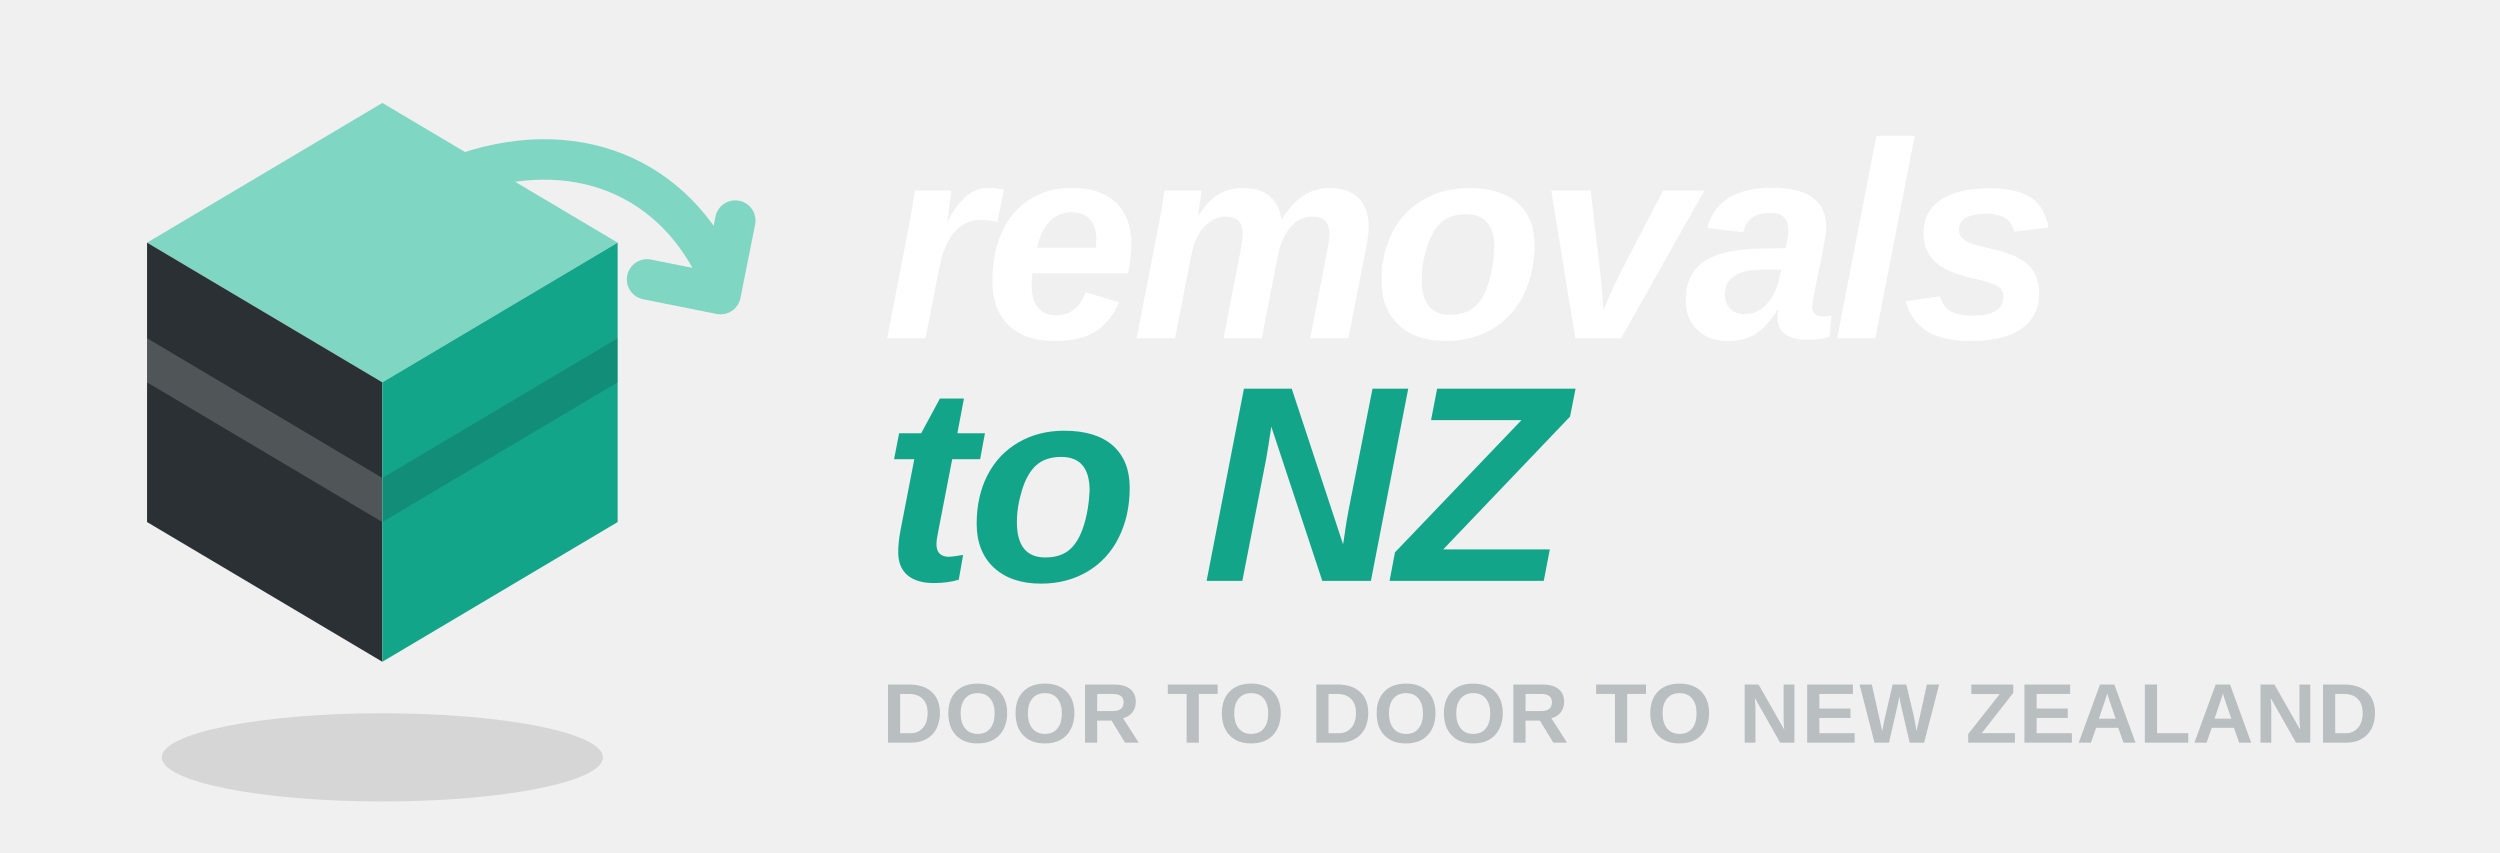
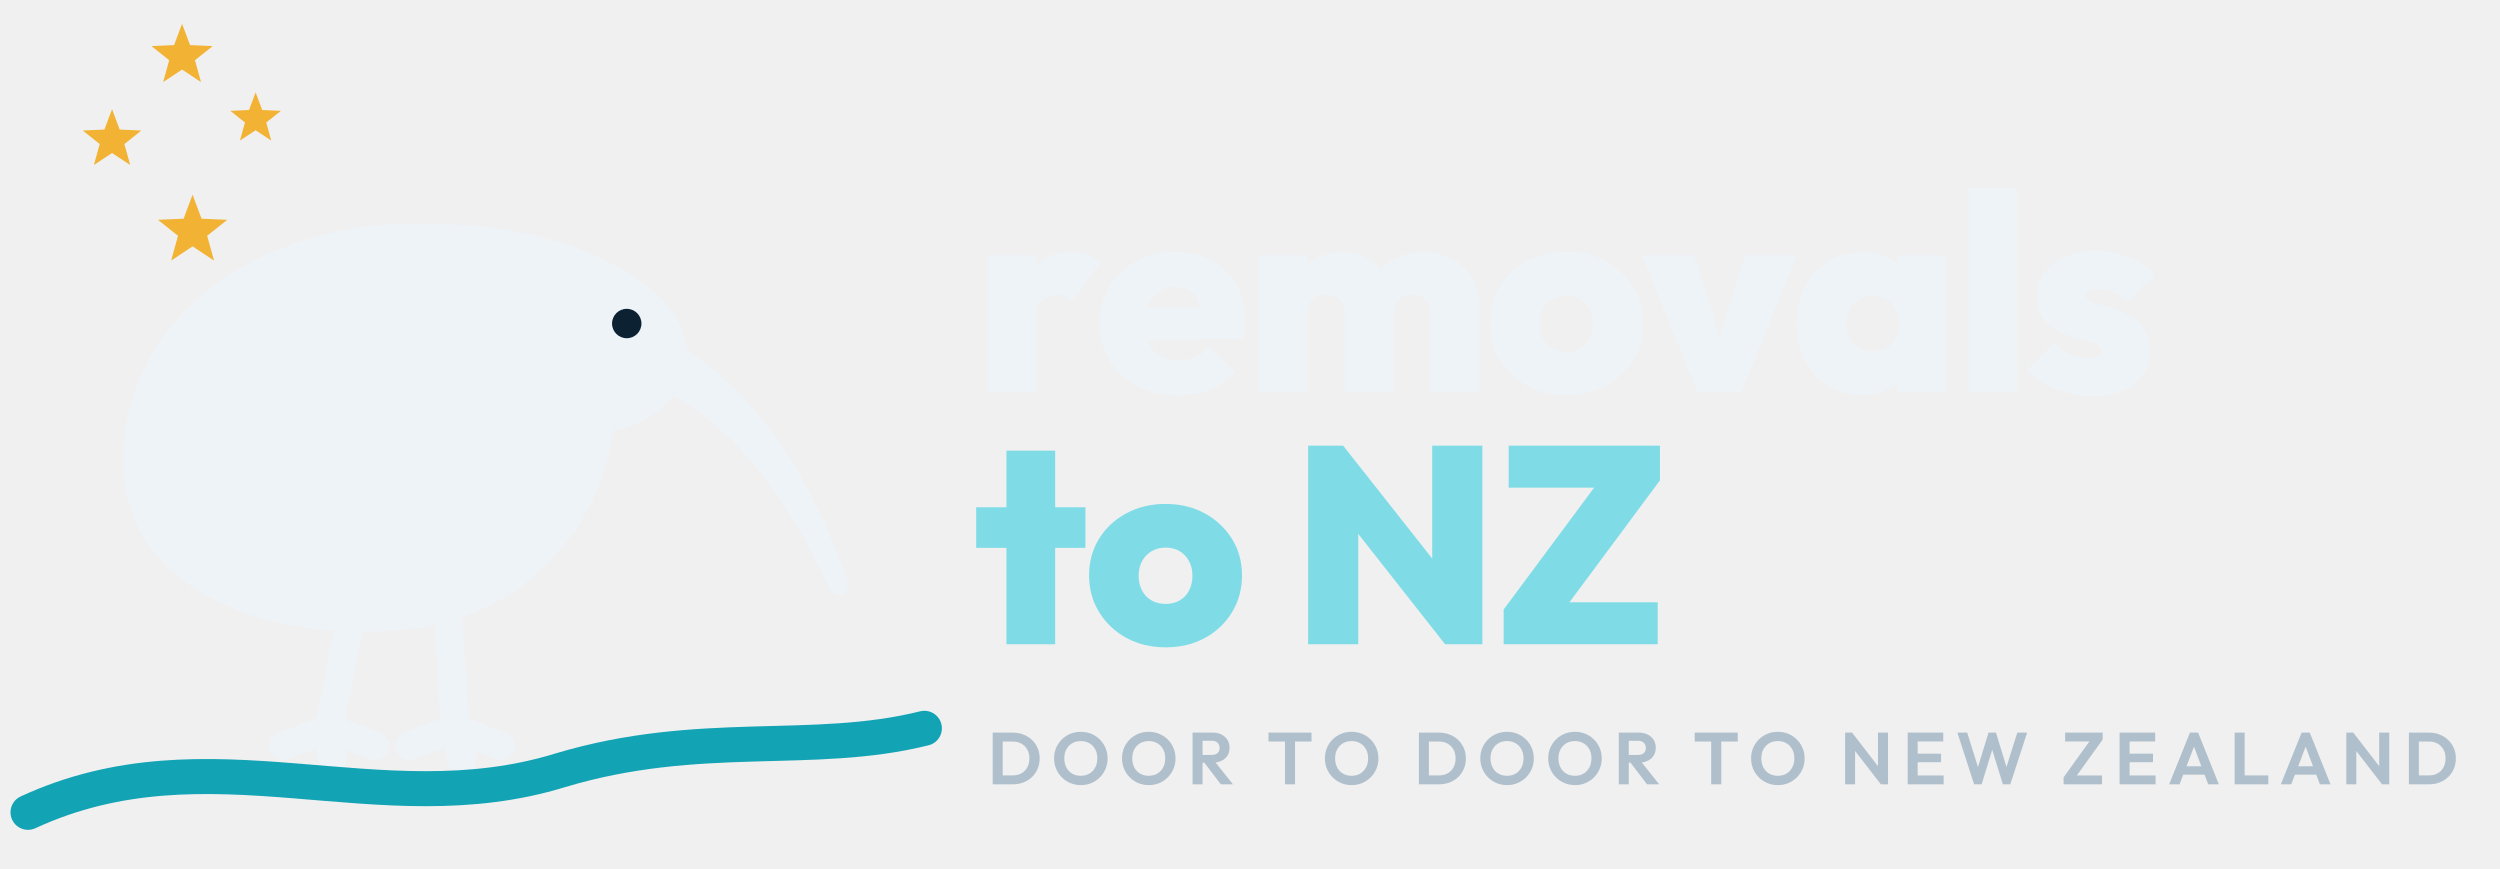
- <svg xmlns="http://www.w3.org/2000/svg" viewBox="0 0 340 116" role="img" aria-labelledby="rtnz-logo-rev-title" width="340" height="116">
-   <ellipse cx="52" cy="103" rx="30" ry="6" fill="#111517" opacity=".12" />
-   <path d="M52 14 84 33 52 52 20 33Z" fill="#7FD6C2" />
-   <path d="M20 33 52 52v38L20 71Z" fill="#2A3033" />
-   <path d="M52 52 84 33v38L52 90Z" fill="#12A58A" />
-   <path d="M20 46 52 65v6L20 52Z" fill="#FFFFFF" opacity=".18" />
-   <path d="M84 46 52 65v6l32-19Z" fill="#111517" opacity=".16" />
-   <path d="M62 24c16-6 30 0 36 14" fill="none" stroke="#7FD6C2" stroke-width="5.5" stroke-linecap="round" />
-   <path d="M88 38l10 2 2-10" fill="none" stroke="#7FD6C2" stroke-width="5.5" stroke-linecap="round" stroke-linejoin="round" />
-   <g font-family="'Trebuchet MS','Helvetica Neue',Arial,sans-serif" font-style="italic" font-weight="700">
-     <text x="120" y="46" font-size="38" letter-spacing="-1" fill="#FFFFFF">removals</text>
-     <text x="120" y="79" font-size="38" letter-spacing="-1" fill="#12A58A">to NZ</text>
+ <svg xmlns="http://www.w3.org/2000/svg" viewBox="0 0 357 124" width="357" height="124" role="img" aria-labelledby="rtnz-logo-rev">
+   <g transform="translate(0 0) scale(1)">
+     <path d="M26.00,3.40L27.14,6.44L30.37,6.58L27.84,8.60L28.70,11.72L26.00,9.93L23.30,11.72L24.16,8.60L21.63,6.58L24.86,6.44Z M27.50,27.80L28.78,31.23L32.45,31.39L29.58,33.67L30.56,37.21L27.50,35.18L24.44,37.21L25.42,33.67L22.55,31.39L26.22,31.23Z M16.00,15.60L17.09,18.50L20.18,18.64L17.76,20.57L18.59,23.56L16.00,21.85L13.41,23.56L14.24,20.57L11.82,18.64L14.91,18.50Z M36.50,13.20L37.44,15.71L40.11,15.83L38.02,17.49L38.73,20.07L36.50,18.60L34.27,20.07L34.98,17.49L32.89,15.83L35.56,15.71Z" fill="#F2B233" />
+     <g transform="translate(0 0) scale(1.0)">
+       <path d="M18 70 C15 49 33 33 57 32 C71 31.5 80 34 87 37.5 C95 41.5 99 47 98 52.5 C97 57.5 92.5 60.5 87.5 61.5 C85.5 76 74.5 88.5 57 90 C37 91.5 20.5 84 18 70 Z M95.5 48.5 C107 55 115 66 121 83 C121.6 84.8 119.4 85.8 118.5 84 C111.5 69 103.5 59.5 92.5 54.5 Z" fill="#EEF3F8" />
+       <g fill="none" stroke="#EEF3F8" stroke-width="4" stroke-linecap="round" stroke-linejoin="round">
+         <path d="M50 88.5 L47 104" />
+         <path d="M47 104 L40.5 106.5" />
+         <path d="M47 104 L47.5 108.5" />
+         <path d="M47 104 L53.5 106.5" />
+         <path d="M64 88.5 L65 104" />
+         <path d="M65 104 L58.5 106.5" />
+         <path d="M65 104 L66 108.5" />
+         <path d="M65 104 L71.5 106.5" />
+       </g>
+       <circle cx="89.5" cy="46.2" r="2.1" fill="#0C2233" />
+     </g>
+     <path transform="translate(0 0) scale(1.0)" d="M4 116 C30 104 54 118 80 110 C100 104 116 108 132 104" fill="none" stroke="#12A3B5" stroke-width="5" stroke-linecap="round" />
  </g>
-   <text x="120" y="101" font-size="11.5" letter-spacing=".2" textLength="212" lengthAdjust="spacingAndGlyphs" fill="#B9BEC1" font-family="'Trebuchet MS','Helvetica Neue',Arial,sans-serif" font-weight="700">DOOR TO DOOR TO NEW ZEALAND</text>
+   <path d="M141.04 56.0V36.44H148.0V37.68Q149.92 36.04 152.96 36.04Q154.36 36.04 155.38 36.4Q156.4 36.76 157.12 37.52L153.08 42.92Q152.76 42.56 152.18 42.34Q151.6 42.12 150.88 42.12Q149.52 42.12 148.76 42.94Q148.0 43.76 148.0 45.36V56.0ZM168.24 56.44Q164.96 56.44 162.44 55.14Q159.92 53.84 158.48 51.52Q157.04 49.2 157.04 46.2Q157.04 43.24 158.44 40.94Q159.84 38.64 162.26 37.3Q164.68 35.96 167.72 35.96Q170.68 35.96 172.98 37.22Q175.28 38.48 176.58 40.7Q177.88 42.92 177.88 45.76Q177.88 46.36 177.82 46.98Q177.76 47.6 177.56 48.4L163.84 48.48Q163.96 48.76 164.08 49.04Q164.64 50.24 165.68 50.84Q166.72 51.44 168.24 51.44Q169.68 51.44 170.78 50.96Q171.88 50.48 172.76 49.48L176.4 53.12Q174.96 54.76 172.9 55.6Q170.84 56.44 168.24 56.44ZM163.84 43.96 171.44 43.92Q171.36 43.48 171.2 43.12Q170.76 42.08 169.92 41.52Q169.08 40.96 167.8 40.96Q166.48 40.96 165.52 41.6Q164.56 42.24 164.04 43.4Q163.92 43.68 163.84 43.96ZM179.72 56.0V36.44H186.68V37.68Q187.2 37.28 187.8 36.96Q189.56 36.04 191.8 36.04Q193.8 36.04 195.44 36.96Q196.44 37.56 197.2 38.44Q197.96 37.6 199.04 37.04Q200.92 36.04 203.32 36.04Q205.6 36.04 207.4 37.0Q209.2 37.96 210.22 39.78Q211.24 41.6 211.24 44.12V56.0H204.28V44.68Q204.28 43.44 203.52 42.74Q202.76 42.04 201.64 42.04Q200.88 42.04 200.26 42.36Q199.64 42.68 199.3 43.26Q198.96 43.84 198.96 44.68V56.0H192.0V44.68Q192.0 43.44 191.24 42.74Q190.48 42.04 189.36 42.04Q188.56 42.04 187.96 42.36Q187.36 42.68 187.02 43.26Q186.68 43.84 186.68 44.68V56.0ZM223.72 56.44Q220.56 56.44 218.1 55.1Q215.64 53.76 214.2 51.42Q212.76 49.08 212.76 46.16Q212.76 43.24 214.18 40.94Q215.6 38.64 218.08 37.3Q220.56 35.96 223.68 35.96Q226.8 35.96 229.26 37.3Q231.72 38.64 233.16 40.94Q234.6 43.24 234.6 46.16Q234.6 49.08 233.18 51.42Q231.76 53.76 229.3 55.1Q226.84 56.44 223.72 56.44ZM223.68 50.24Q224.84 50.24 225.7 49.74Q226.56 49.24 227.04 48.32Q227.52 47.4 227.52 46.2Q227.52 45.0 227.02 44.1Q226.52 43.2 225.68 42.7Q224.84 42.2 223.68 42.2Q222.56 42.2 221.68 42.72Q220.8 43.24 220.32 44.14Q219.84 45.04 219.84 46.24Q219.84 47.4 220.32 48.32Q220.8 49.24 221.68 49.74Q222.56 50.24 223.68 50.24ZM242.44 56.0 234.48 36.44H241.92L245.56 48.28L249.2 36.44H256.56L248.6 56.0ZM265.92 56.4Q263.2 56.4 261.08 55.08Q258.96 53.76 257.76 51.46Q256.56 49.16 256.56 46.24Q256.56 43.28 257.76 40.96Q258.96 38.64 261.08 37.34Q263.2 36.04 265.92 36.04Q267.76 36.04 269.28 36.68Q270.24 37.12 270.96 37.72V36.44H277.8V56.0H270.96V54.68Q270.24 55.28 269.28 55.72Q267.76 56.4 265.92 56.4ZM267.4 50.2Q269.12 50.2 270.18 49.08Q271.24 47.96 271.24 46.2Q271.24 45.04 270.76 44.16Q270.28 43.28 269.42 42.76Q268.56 42.24 267.44 42.24Q266.32 42.24 265.46 42.76Q264.6 43.28 264.1 44.18Q263.6 45.08 263.6 46.2Q263.6 47.36 264.08 48.26Q264.56 49.16 265.44 49.68Q266.32 50.2 267.4 50.2ZM281.08 56.0V26.84H288.04V56.0ZM298.76 56.56Q296.96 56.56 295.22 56.08Q293.48 55.6 291.98 54.78Q290.48 53.96 289.44 52.88L293.24 49.0Q294.2 50.0 295.54 50.56Q296.88 51.12 298.4 51.12Q299.28 51.12 299.74 50.88Q300.2 50.64 300.2 50.2Q300.2 49.56 299.54 49.22Q298.88 48.88 297.82 48.62Q296.76 48.36 295.6 47.98Q294.44 47.6 293.36 46.96Q292.28 46.32 291.62 45.16Q290.96 44.0 290.96 42.2Q290.96 40.32 291.98 38.9Q293 37.48 294.84 36.66Q296.68 35.84 299.16 35.84Q301.68 35.84 303.96 36.7Q306.24 37.56 307.64 39.28L303.8 43.16Q302.84 42.08 301.68 41.66Q300.52 41.24 299.56 41.24Q298.64 41.24 298.24 41.5Q297.84 41.76 297.84 42.2Q297.84 42.72 298.5 43.04Q299.16 43.36 300.22 43.62Q301.28 43.88 302.42 44.28Q303.56 44.68 304.62 45.38Q305.68 46.08 306.34 47.24Q307.0 48.4 307.0 50.24Q307.0 53.16 304.76 54.86Q302.52 56.56 298.76 56.56Z" fill="#EEF3F8" />
+   <path d="M143.72 92.0V78.24H139.4V72.44H143.72V64.36H150.68V72.44H155.0V78.24H150.68V92.0ZM166.48 92.44Q163.32 92.44 160.86 91.1Q158.4 89.76 156.96 87.42Q155.52 85.08 155.52 82.16Q155.52 79.24 156.94 76.94Q158.36 74.64 160.84 73.3Q163.32 71.96 166.44 71.96Q169.56 71.96 172.02 73.3Q174.48 74.64 175.92 76.94Q177.36 79.24 177.36 82.16Q177.36 85.08 175.94 87.42Q174.52 89.76 172.06 91.1Q169.6 92.44 166.48 92.44ZM166.44 86.24Q167.6 86.24 168.46 85.74Q169.32 85.24 169.8 84.32Q170.28 83.4 170.28 82.2Q170.28 81.0 169.78 80.1Q169.28 79.2 168.44 78.7Q167.6 78.2 166.44 78.2Q165.32 78.2 164.44 78.72Q163.56 79.24 163.08 80.14Q162.6 81.04 162.6 82.24Q162.6 83.4 163.08 84.32Q163.56 85.24 164.44 85.74Q165.32 86.24 166.44 86.24ZM186.8 92.0V63.64H191.8L204.52 79.76V63.64H211.68V92.0H206.36L193.96 76.24V92.0ZM214.72 92.0V87.04L227.64 69.64H215.44V63.64H237.04V68.6L224.12 86.0H236.72V92.0Z" fill="#7FDCE6" />
+   <path d="M141.756 112.0V104.618H144.633Q145.452 104.618 146.15 104.892Q146.849 105.165 147.368 105.663Q147.888 106.162 148.177 106.834Q148.465 107.506 148.465 108.304Q148.465 109.102 148.177 109.779Q147.888 110.457 147.374 110.955Q146.859 111.454 146.161 111.727Q145.463 112.0 144.654 112.0ZM143.184 105.889V110.73H144.612Q145.326 110.73 145.861 110.43Q146.397 110.131 146.696 109.585Q146.995 109.039 146.995 108.293Q146.995 107.569 146.691 107.028Q146.387 106.487 145.851 106.188Q145.315 105.889 144.612 105.889ZM154.354 112.115Q153.545 112.115 152.847 111.822Q152.149 111.528 151.629 111.008Q151.109 110.488 150.815 109.79Q150.521 109.091 150.521 108.293Q150.521 107.495 150.81 106.808Q151.099 106.12 151.619 105.6Q152.138 105.081 152.832 104.792Q153.524 104.503 154.333 104.503Q155.152 104.503 155.845 104.792Q156.538 105.081 157.058 105.6Q157.577 106.12 157.871 106.813Q158.165 107.506 158.165 108.304Q158.165 109.102 157.871 109.795Q157.577 110.488 157.058 111.008Q156.538 111.528 155.85 111.822Q155.162 112.115 154.354 112.115ZM154.333 110.782Q155.047 110.782 155.572 110.467Q156.097 110.152 156.396 109.596Q156.695 109.039 156.695 108.293Q156.695 107.748 156.527 107.296Q156.359 106.844 156.044 106.514Q155.73 106.183 155.299 106.004Q154.868 105.826 154.333 105.826Q153.64 105.826 153.11 106.136Q152.579 106.445 152.28 107.002Q151.981 107.558 151.981 108.293Q151.981 108.85 152.154 109.312Q152.327 109.774 152.637 110.1Q152.947 110.425 153.383 110.603Q153.819 110.782 154.333 110.782ZM164.054 112.115Q163.245 112.115 162.547 111.822Q161.849 111.528 161.329 111.008Q160.81 110.488 160.516 109.79Q160.221 109.091 160.221 108.293Q160.221 107.495 160.51 106.808Q160.799 106.12 161.319 105.6Q161.839 105.081 162.531 104.792Q163.225 104.503 164.033 104.503Q164.852 104.503 165.545 104.792Q166.238 105.081 166.758 105.6Q167.278 106.12 167.572 106.813Q167.865 107.506 167.865 108.304Q167.865 109.102 167.572 109.795Q167.278 110.488 166.758 111.008Q166.238 111.528 165.55 111.822Q164.863 112.115 164.054 112.115ZM164.033 110.782Q164.747 110.782 165.272 110.467Q165.797 110.152 166.096 109.596Q166.395 109.039 166.395 108.293Q166.395 107.748 166.228 107.296Q166.06 106.844 165.745 106.514Q165.43 106.183 164.999 106.004Q164.569 105.826 164.033 105.826Q163.34 105.826 162.81 106.136Q162.28 106.445 161.98 107.002Q161.681 107.558 161.681 108.293Q161.681 108.85 161.854 109.312Q162.028 109.774 162.337 110.1Q162.647 110.425 163.083 110.603Q163.519 110.782 164.033 110.782ZM170.299 112.0V104.618H173.187Q173.901 104.618 174.442 104.897Q174.982 105.175 175.282 105.658Q175.581 106.141 175.581 106.771Q175.581 107.422 175.282 107.9Q174.982 108.377 174.436 108.64Q174.058 108.829 173.596 108.892L176.064 112.0H174.332L171.98 108.913H171.727V112.0ZM171.727 105.784V107.8H173.061Q173.586 107.8 173.875 107.532Q174.163 107.264 174.163 106.792Q174.163 106.362 173.875 106.073Q173.586 105.784 173.061 105.784ZM183.494 112.0V105.889H181.142V104.618H187.285V105.889H184.933V112.0ZM193.026 112.115Q192.217 112.115 191.519 111.822Q190.821 111.528 190.301 111.008Q189.781 110.488 189.487 109.79Q189.193 109.091 189.193 108.293Q189.193 107.495 189.482 106.808Q189.771 106.12 190.291 105.6Q190.81 105.081 191.503 104.792Q192.196 104.503 193.005 104.503Q193.824 104.503 194.517 104.792Q195.21 105.081 195.73 105.6Q196.249 106.12 196.543 106.813Q196.837 107.506 196.837 108.304Q196.837 109.102 196.543 109.795Q196.249 110.488 195.73 111.008Q195.21 111.528 194.522 111.822Q193.834 112.115 193.026 112.115ZM193.005 110.782Q193.719 110.782 194.244 110.467Q194.769 110.152 195.068 109.596Q195.367 109.039 195.367 108.293Q195.367 107.748 195.2 107.296Q195.031 106.844 194.716 106.514Q194.401 106.183 193.971 106.004Q193.54 105.826 193.005 105.826Q192.312 105.826 191.782 106.136Q191.251 106.445 190.952 107.002Q190.653 107.558 190.653 108.293Q190.653 108.85 190.826 109.312Q190.999 109.774 191.309 110.1Q191.619 110.425 192.055 110.603Q192.49 110.782 193.005 110.782ZM202.619 112.0V104.618H205.496Q206.315 104.618 207.013 104.892Q207.712 105.165 208.231 105.663Q208.751 106.162 209.04 106.834Q209.328 107.506 209.328 108.304Q209.328 109.102 209.04 109.779Q208.751 110.457 208.237 110.955Q207.722 111.454 207.024 111.727Q206.326 112.0 205.517 112.0ZM204.047 105.889V110.73H205.475Q206.189 110.73 206.724 110.43Q207.26 110.131 207.559 109.585Q207.858 109.039 207.858 108.293Q207.858 107.569 207.554 107.028Q207.25 106.487 206.714 106.188Q206.178 105.889 205.475 105.889ZM215.217 112.115Q214.409 112.115 213.71 111.822Q213.012 111.528 212.492 111.008Q211.973 110.488 211.679 109.79Q211.385 109.091 211.385 108.293Q211.385 107.495 211.673 106.808Q211.962 106.12 212.482 105.6Q213.002 105.081 213.695 104.792Q214.388 104.503 215.196 104.503Q216.015 104.503 216.708 104.792Q217.401 105.081 217.921 105.6Q218.441 106.12 218.735 106.813Q219.029 107.506 219.029 108.304Q219.029 109.102 218.735 109.795Q218.441 110.488 217.921 111.008Q217.401 111.528 216.713 111.822Q216.026 112.115 215.217 112.115ZM215.196 110.782Q215.91 110.782 216.435 110.467Q216.96 110.152 217.259 109.596Q217.559 109.039 217.559 108.293Q217.559 107.748 217.391 107.296Q217.223 106.844 216.908 106.514Q216.593 106.183 216.162 106.004Q215.732 105.826 215.196 105.826Q214.503 105.826 213.973 106.136Q213.443 106.445 213.143 107.002Q212.844 107.558 212.844 108.293Q212.844 108.85 213.017 109.312Q213.191 109.774 213.5 110.1Q213.81 110.425 214.246 110.603Q214.682 110.782 215.196 110.782ZM224.917 112.115Q224.108 112.115 223.41 111.822Q222.712 111.528 222.192 111.008Q221.673 110.488 221.379 109.79Q221.084 109.091 221.084 108.293Q221.084 107.495 221.373 106.808Q221.662 106.12 222.182 105.6Q222.702 105.081 223.394 104.792Q224.088 104.503 224.896 104.503Q225.715 104.503 226.408 104.792Q227.101 105.081 227.621 105.6Q228.141 106.12 228.435 106.813Q228.728 107.506 228.728 108.304Q228.728 109.102 228.435 109.795Q228.141 110.488 227.621 111.008Q227.101 111.528 226.413 111.822Q225.726 112.115 224.917 112.115ZM224.896 110.782Q225.61 110.782 226.135 110.467Q226.66 110.152 226.959 109.596Q227.258 109.039 227.258 108.293Q227.258 107.748 227.091 107.296Q226.923 106.844 226.608 106.514Q226.293 106.183 225.862 106.004Q225.431 105.826 224.896 105.826Q224.203 105.826 223.673 106.136Q223.143 106.445 222.843 107.002Q222.544 107.558 222.544 108.293Q222.544 108.85 222.717 109.312Q222.891 109.774 223.2 110.1Q223.51 110.425 223.946 110.603Q224.382 110.782 224.896 110.782ZM231.162 112.0V104.618H234.05Q234.764 104.618 235.305 104.897Q235.845 105.175 236.145 105.658Q236.444 106.141 236.444 106.771Q236.444 107.422 236.145 107.9Q235.845 108.377 235.299 108.64Q234.921 108.829 234.459 108.892L236.927 112.0H235.195L232.843 108.913H232.59V112.0ZM232.59 105.784V107.8H233.924Q234.449 107.8 234.738 107.532Q235.026 107.264 235.026 106.792Q235.026 106.362 234.738 106.073Q234.449 105.784 233.924 105.784ZM244.357 112.0V105.889H242.005V104.618H248.148V105.889H245.796V112.0ZM253.889 112.115Q253.08 112.115 252.382 111.822Q251.684 111.528 251.164 111.008Q250.644 110.488 250.35 109.79Q250.056 109.091 250.056 108.293Q250.056 107.495 250.345 106.808Q250.634 106.12 251.154 105.6Q251.673 105.081 252.366 104.792Q253.059 104.503 253.868 104.503Q254.687 104.503 255.38 104.792Q256.073 105.081 256.593 105.6Q257.113 106.12 257.406 106.813Q257.7 107.506 257.7 108.304Q257.7 109.102 257.406 109.795Q257.113 110.488 256.593 111.008Q256.073 111.528 255.385 111.822Q254.697 112.115 253.889 112.115ZM253.868 110.782Q254.582 110.782 255.107 110.467Q255.632 110.152 255.931 109.596Q256.231 109.039 256.231 108.293Q256.231 107.748 256.062 107.296Q255.894 106.844 255.579 106.514Q255.264 106.183 254.834 106.004Q254.403 105.826 253.868 105.826Q253.175 105.826 252.645 106.136Q252.114 106.445 251.815 107.002Q251.516 107.558 251.516 108.293Q251.516 108.85 251.689 109.312Q251.862 109.774 252.172 110.1Q252.482 110.425 252.918 110.603Q253.353 110.782 253.868 110.782ZM263.482 112.0V104.618H264.479L268.175 109.406V104.618H269.614V112.0H268.585L264.91 107.243V112.0ZM272.415 112.0V104.618H277.498V105.879H273.844V107.621H277.183V108.84H273.844V110.74H277.55V112.0ZM281.906 112.0 279.512 104.618H280.918L282.452 109.532L283.964 104.618H285.024L286.526 109.522L288.069 104.618H289.476L287.072 112.0H286.011L284.489 107.076L282.977 112.0ZM294.68 112.0V111.002L298.366 105.879H294.901V104.618H300.256V105.616L296.57 110.74H300.172V112.0ZM302.679 112.0V104.618H307.761V105.879H304.107V107.621H307.446V108.84H304.107V110.74H307.813V112.0ZM309.754 112.0 312.726 104.618H313.891L316.852 112.0H315.33L314.815 110.624H311.77L311.245 112.0ZM314.353 109.427 313.303 106.635 312.232 109.427ZM319.108 112.0V104.618H320.536V110.73H323.917V112.0ZM325.7 112.0 328.671 104.618H329.837L332.798 112.0H331.275L330.761 110.624H327.716L327.191 112.0ZM330.299 109.427 329.249 106.635 328.178 109.427ZM335.053 112.0V104.618H336.05L339.747 109.406V104.618H341.185V112.0H340.156L336.481 107.243V112.0ZM343.987 112.0V104.618H346.864Q347.683 104.618 348.381 104.892Q349.079 105.165 349.599 105.663Q350.119 106.162 350.407 106.834Q350.696 107.506 350.696 108.304Q350.696 109.102 350.407 109.779Q350.119 110.457 349.604 110.955Q349.09 111.454 348.391 111.727Q347.693 112.0 346.885 112.0ZM345.415 105.889V110.73H346.843Q347.557 110.73 348.092 110.43Q348.628 110.131 348.927 109.585Q349.226 109.039 349.226 108.293Q349.226 107.569 348.922 107.028Q348.617 106.487 348.082 106.188Q347.546 105.889 346.843 105.889Z" fill="#AFC0CC" />
</svg>
